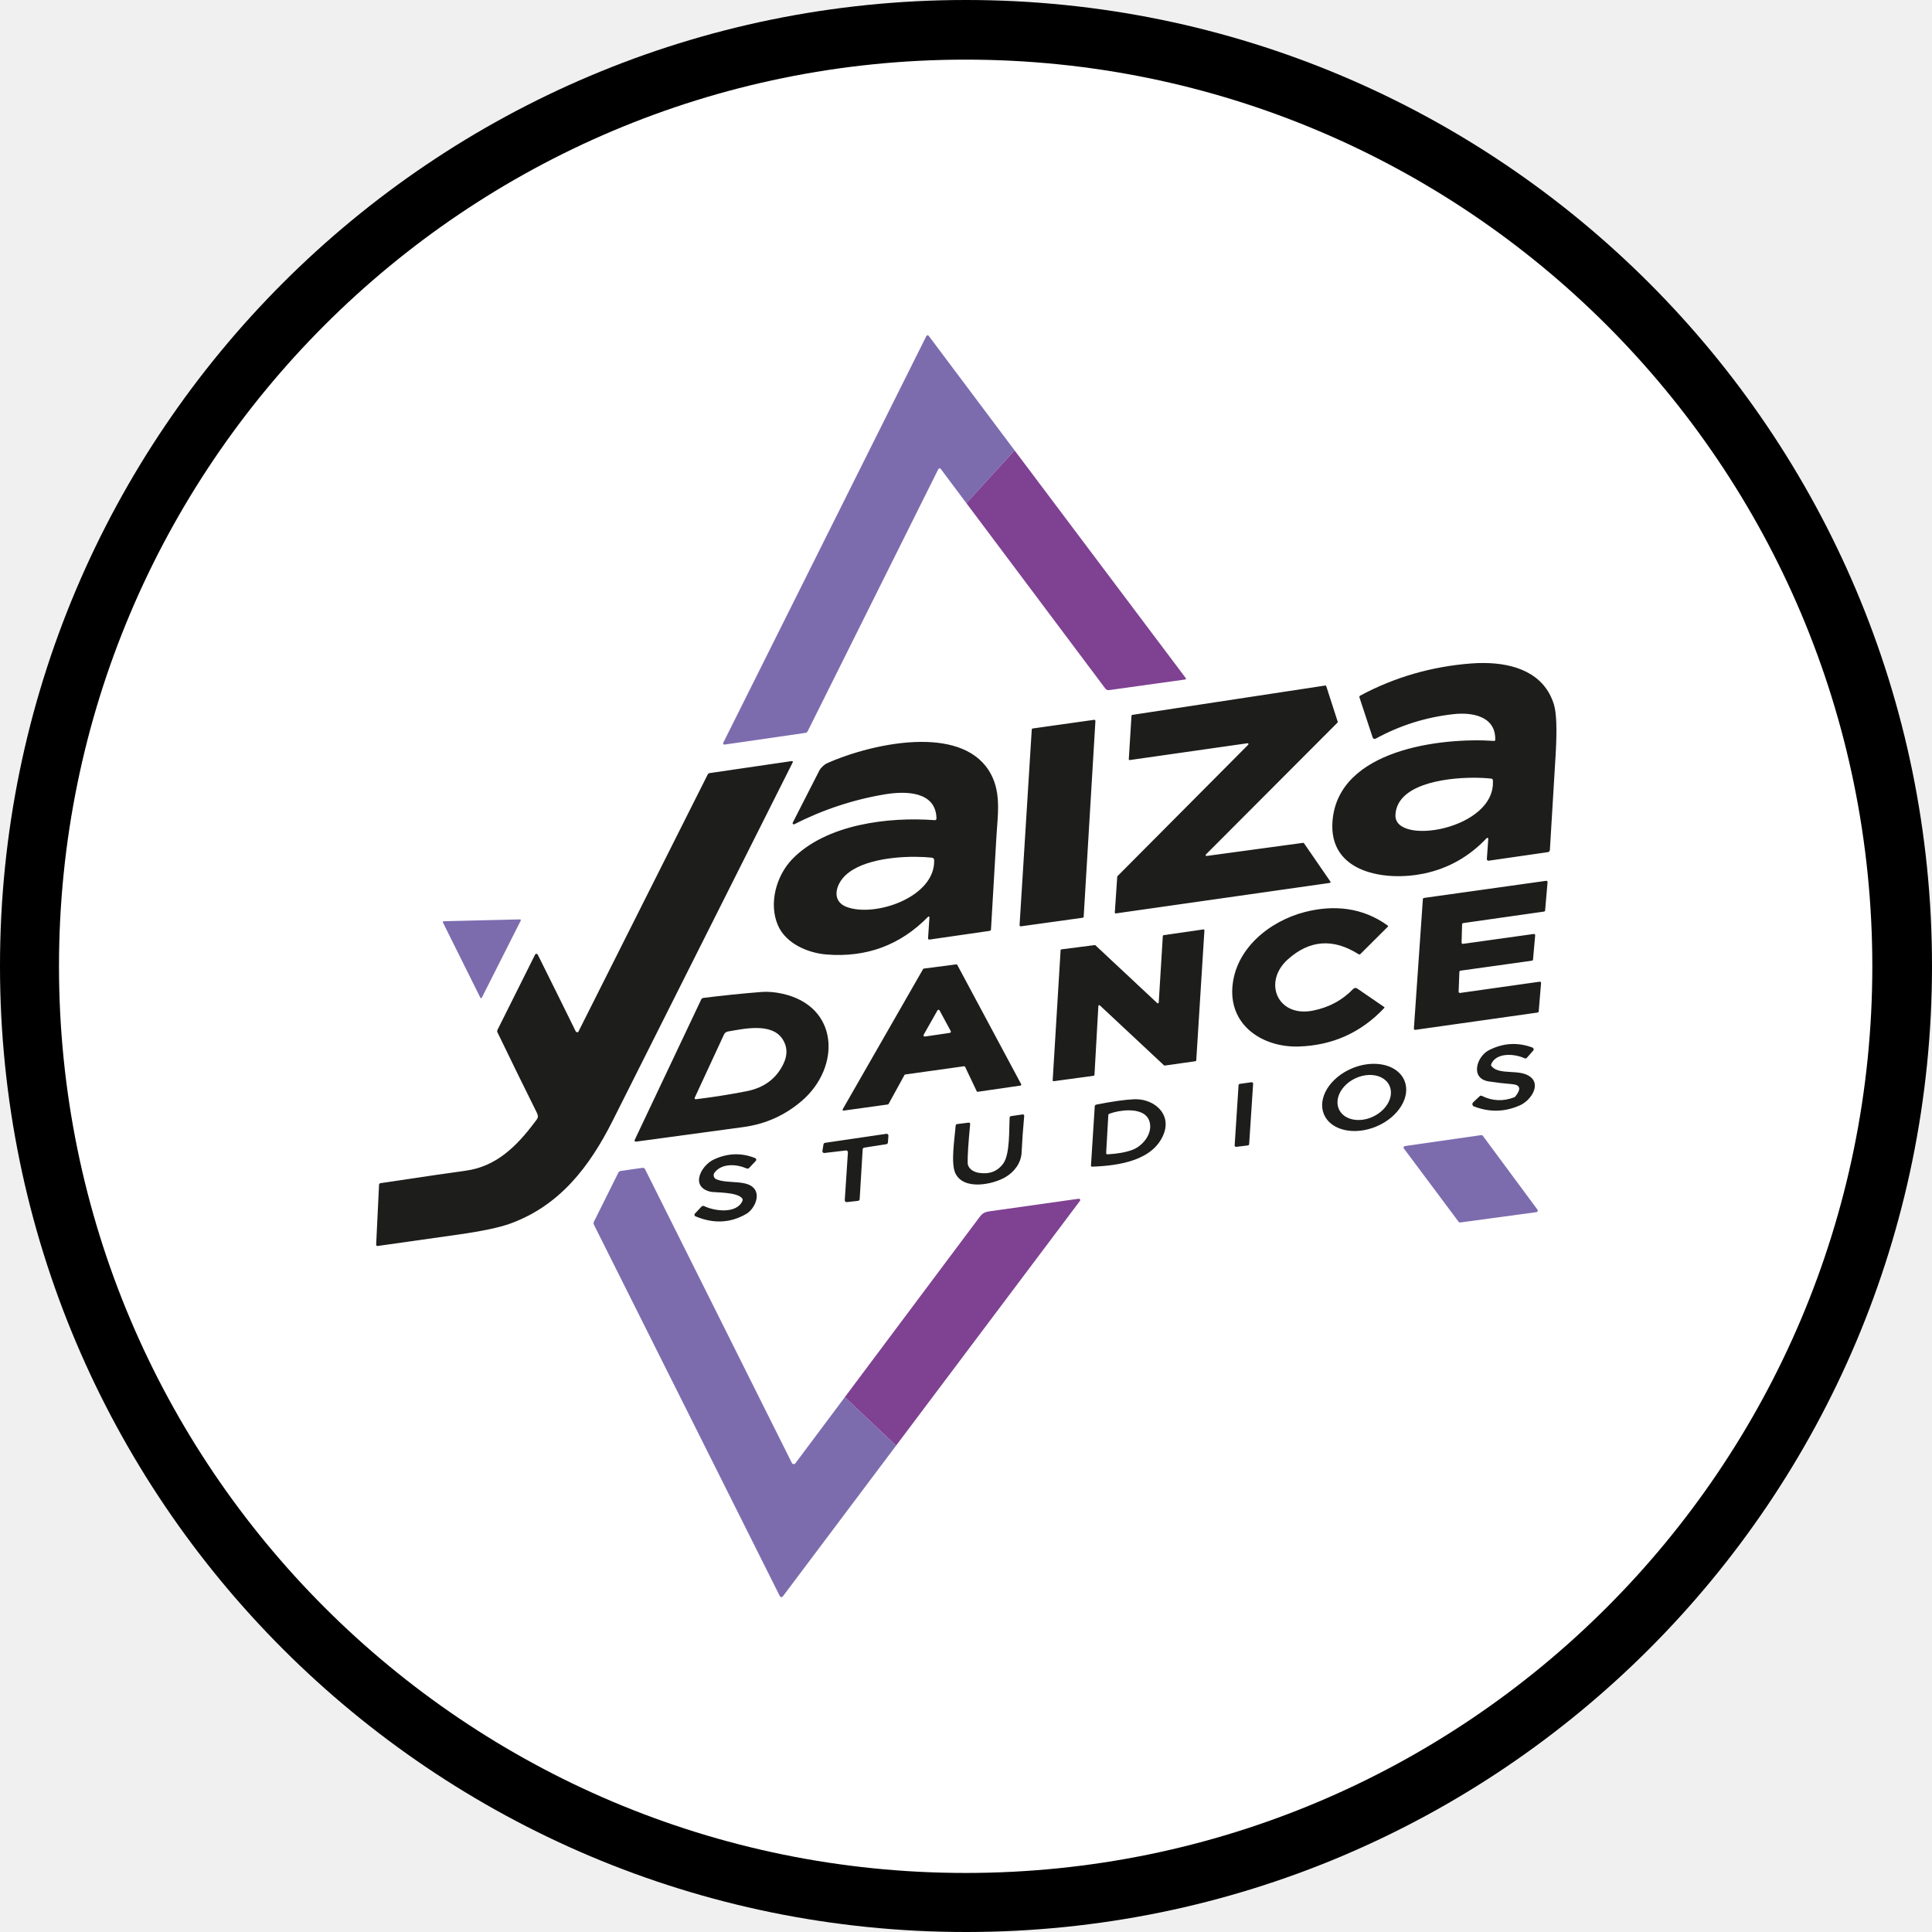
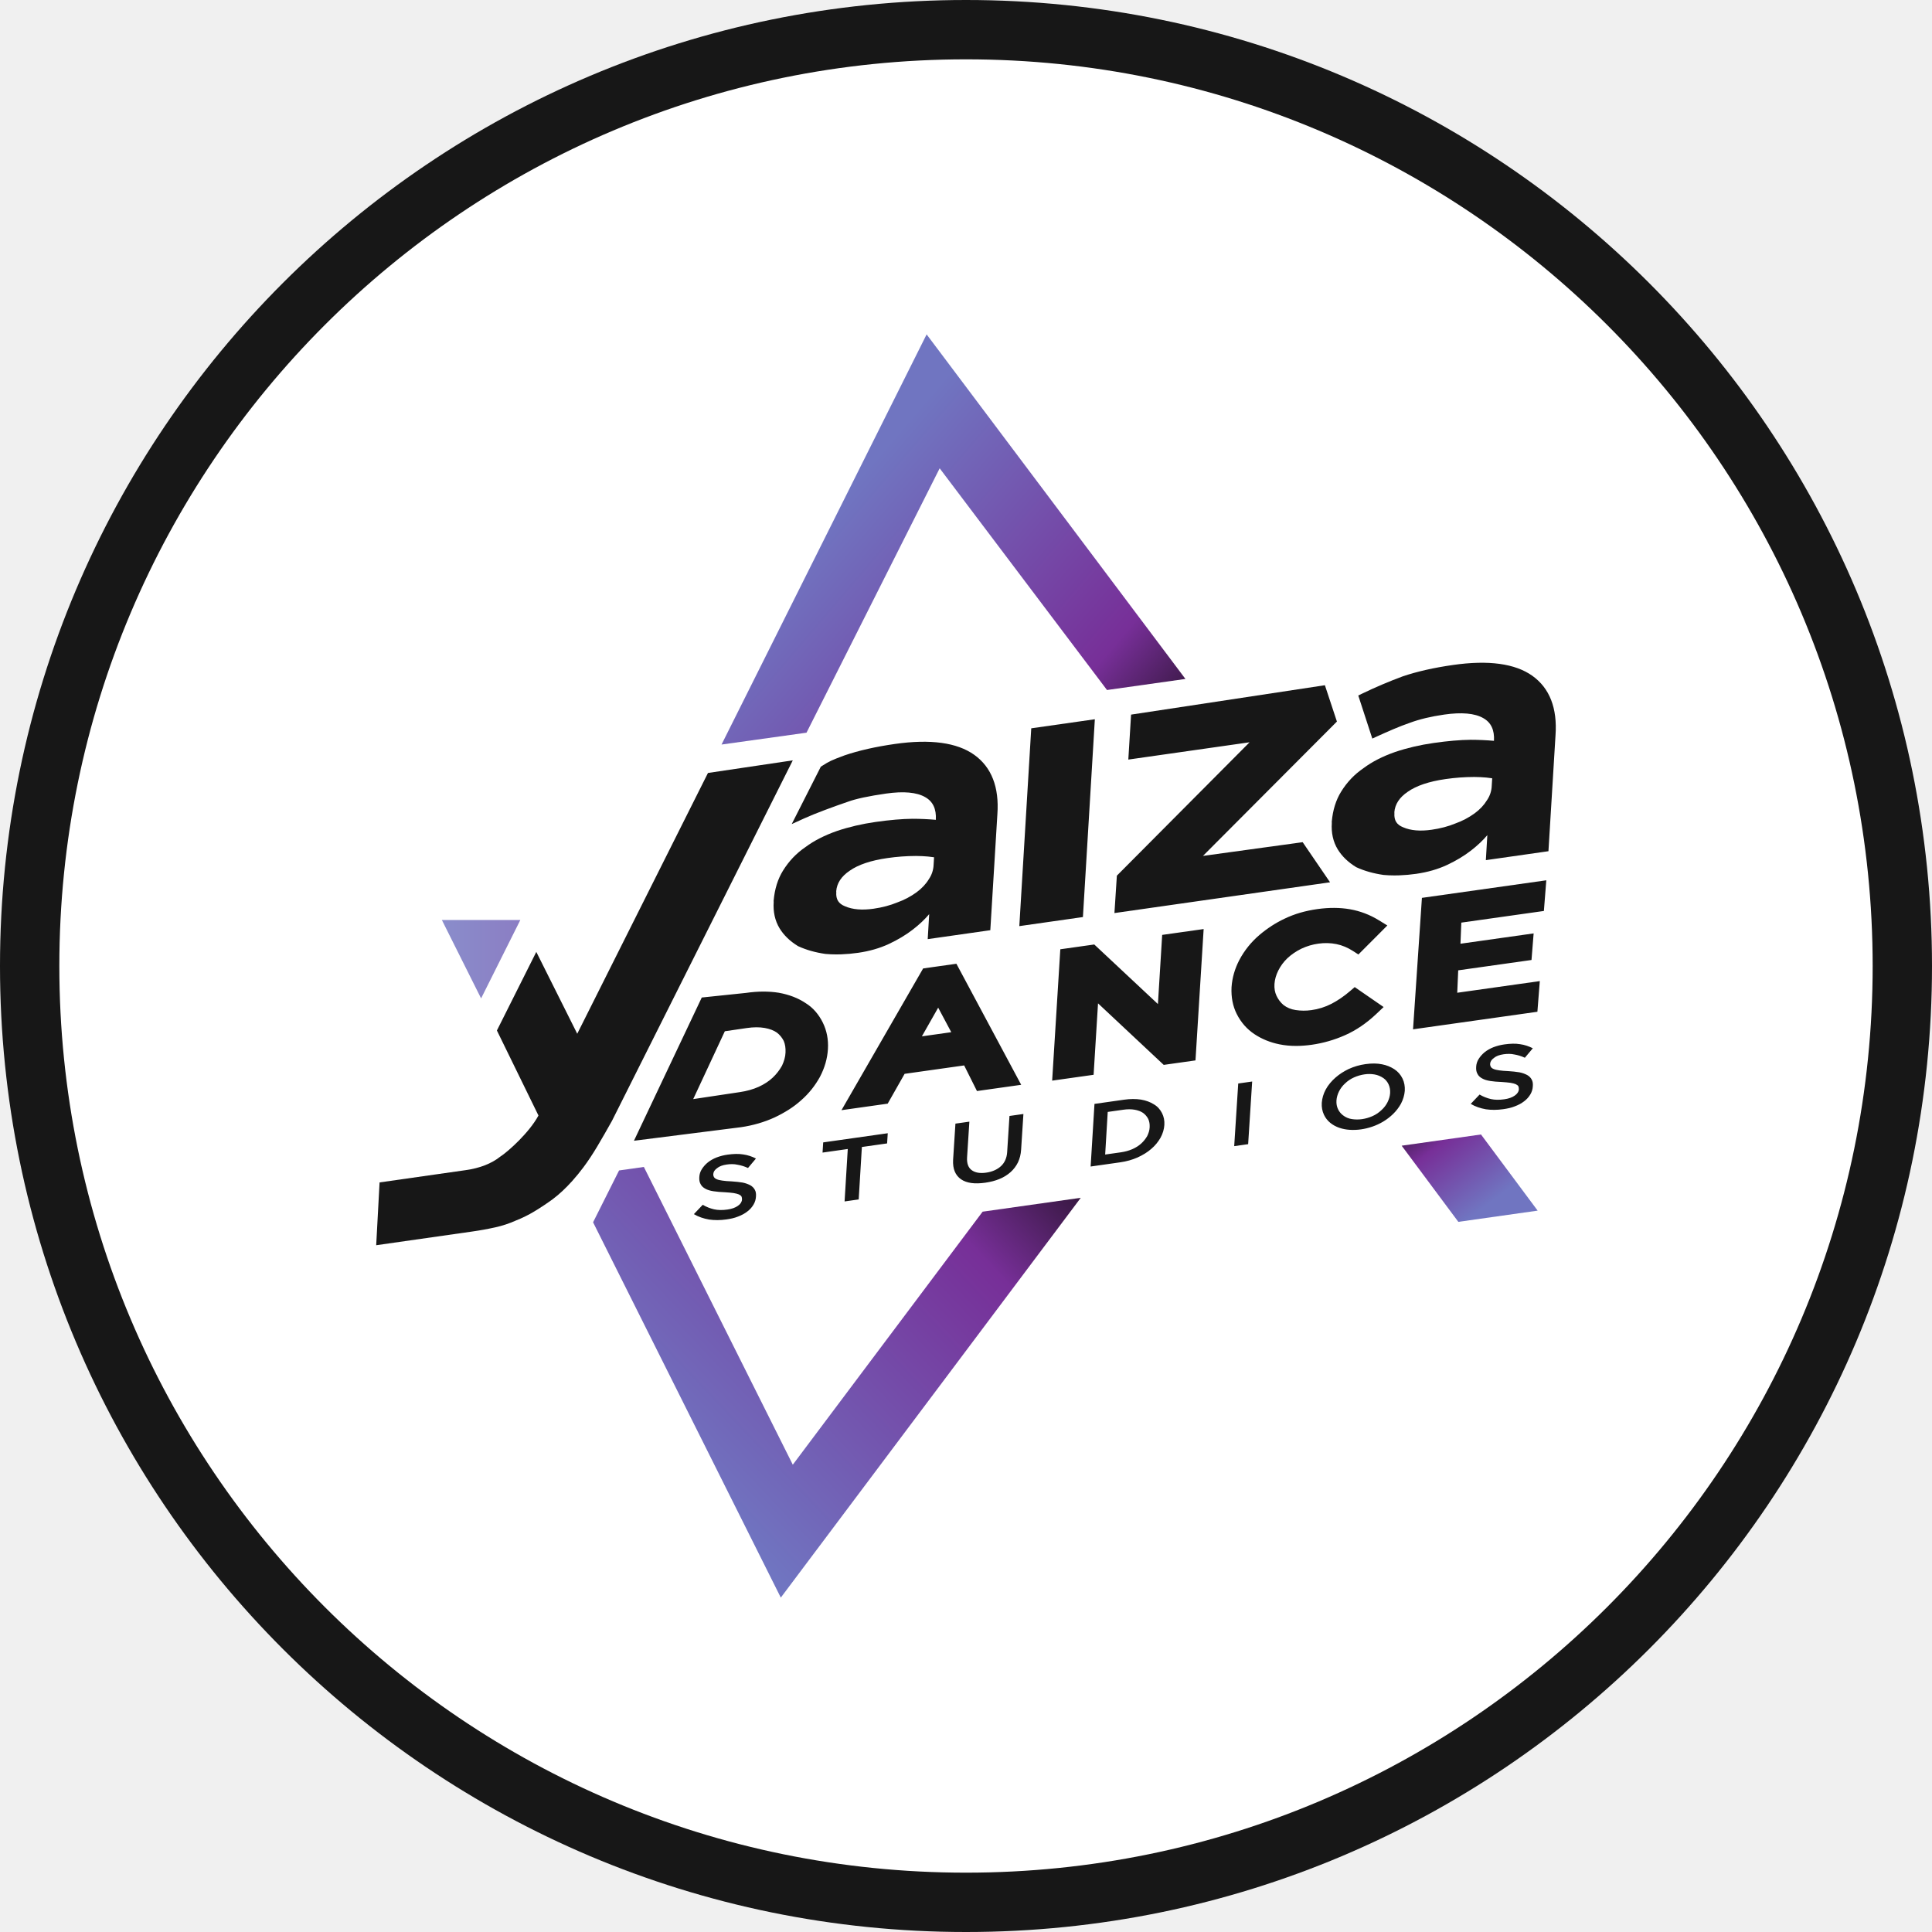
<svg xmlns="http://www.w3.org/2000/svg" viewBox="0 0 512 512">
-   <path d="M512 256a256 256 0 1 1-512 0 256 256 0 1 1 512 0z" />
-   <path fill="#fff" d="M496.183 256.078a240.275 240.275 0 0 1-480.55 0 240.275 240.275 0 1 1 480.55 0z" />
-   <path fill="#7c6cae" d="M268.874 119.357l-12.768 13.995-6.792-9.089c-.171-.225-.518-.194-.647.057l-34.607 69.435a.81.81 0 0 1-.647.469l-21.407 3.101c-.262.039-.459-.232-.341-.469l53.831-107.798c.119-.246.457-.277.619-.057z" />
-   <path fill="#7f4192" d="M314.255 179.723a.22.22 0 0 1-.142.348l-20.22 2.816a1.02 1.02 0 0 1-.96-.398l-36.826-49.137 12.768-13.995z" />
-   <path d="M393.297 175.701c-1.148-.008-2.297.036-3.432.124-10.497.806-20.283 3.64-29.358 8.5a.41.41 0 0 0-.221.547l3.485 10.575a.548.548 0 0 0 .775.314c6.429-3.518 13.299-5.685 20.61-6.501 5.035-.562 11.274.54 11.096 6.841a.263.263 0 0 1-.285.249c-14.011-.953-41.244 2.227-42.83 21.138-1.181 14.025 14.281 16.103 24.224 14.012 6.448-1.351 11.99-4.481 16.627-9.389a.242.242 0 0 1 .421.178l-.378 5.355a.42.42 0 0 0 .483.449l15.647-2.261c.36-.052.553-.259.576-.62l1.55-25.645c.351-6.349.196-10.616-.463-12.802-2.533-8.389-10.494-11.006-18.529-11.063zm-2.875 30.408c1.88-.005 3.548.091 4.812.24.237.028.366.162.385.399.967 13.072-26.187 17.58-25.811 9.217.352-7.894 12.467-9.833 20.614-9.856zm-44.859 17.346l7.005 10.17a.228.228 0 0 1-.156.356l-56.719 8.086a.228.228 0 0 1-.256-.235l.64-9.495a.228.228 0 0 1 .064-.142l34.657-34.842a.228.228 0 0 0-.199-.384l-31.194 4.452a.228.228 0 0 1-.263-.235l.718-11.522a.228.228 0 0 1 .199-.213l51.157-7.781a.228.228 0 0 1 .249.156l3.044 9.438a.228.228 0 0 1-.057.235l-34.885 34.956a.228.228 0 0 0 .192.384l25.582-3.478a.228.228 0 0 1 .22.093zm-55.268-32.374l-3.108 51.847a.306.306 0 0 1-.263.284l-16.379 2.276a.306.306 0 0 1-.348-.32l3.229-51.833a.306.306 0 0 1 .263-.284l16.258-2.29a.306.306 0 0 1 .348.32zm-46.276 5.526c-9.006.054-18.859 2.97-24.874 5.683-.697.32-1.649 1.195-1.998 1.892l-7.055 13.812a.32.32 0 0 0 .433.433 82.44 82.44 0 0 1 24.088-7.937c5.334-.882 13.435-.846 13.563 6.43a.427.427 0 0 1-.463.433c-12.275-.925-28.767 1.074-37.736 10.306-4.289 4.424-6.323 11.856-3.798 17.602 2.134 4.85 7.979 7.296 12.823 7.687 10.611.858 19.596-2.474 26.955-9.999a.206.206 0 0 1 .356.163l-.363 5.477c-.019.308.125.441.433.399l15.824-2.291a.44.44 0 0 0 .42-.449l1.415-24.202c.313-5.718 1.352-11.585-1.379-16.791-3.41-6.514-10.699-8.696-18.646-8.648zm-1.5 30.458c1.639.007 3.142.09 4.399.222.417.043.633.273.647.69.27 9.829-15.789 15.213-23.228 12.361-3.101-1.188-3.215-4.069-1.707-6.601 3.149-5.282 12.788-6.703 19.889-6.673zm-89.495 46.495a.256.263 15.2 0 0 .256-.149l34.266-68.155a.711.711 0 0 1 .519-.377l21.671-3.172q.555-.085.299.412-23.854 47.416-47.637 94.811c-6.18 12.311-14.082 22.581-27.211 27.346q-4.296 1.558-13.876 2.916-10.633 1.515-21.244 3.008a.327.334 87.4 0 1-.384-.341l.768-15.846q.014-.413.427-.469 17.688-2.653 22.453-3.286c8.094-1.067 13.527-6.394 18.385-12.873.789-1.045 1.152-1.294.477-2.653q-5.249-10.554-10.369-21.173-.142-.306.007-.612l9.964-19.949a.405.398 44.9 0 1 .718 0q5.014 10.049 10.035 20.269.128.27.477.292zm233.91-10.419l21.087-2.98a.334.334 0 0 1 .377.363l-.626 7.51a.334.334 0 0 1-.284.299l-32.417 4.587a.334.334 0 0 1-.377-.356l2.383-34.295a.334.334 0 0 1 .292-.306l32.374-4.538a.334.334 0 0 1 .377.363l-.647 7.489a.334.334 0 0 1-.284.299l-21.436 3.051a.334.334 0 0 0-.284.327l-.135 4.836a.334.334 0 0 0 .377.341l18.74-2.617a.334.334 0 0 1 .384.363l-.569 6.415a.334.334 0 0 1-.284.299l-18.94 2.646a.334.334 0 0 0-.292.313l-.199 5.249a.334.334 0 0 0 .384.341zm-42.765 14.195c-9.281.284-18.214-5.306-17.588-15.497.64-10.369 9.879-17.752 19.238-20.149 7.724-1.977 15.355-1.188 21.927 3.584q.206.149.029.327l-7.233 7.205q-.242.242-.526.057-10.078-6.372-18.733 1.387c-6.678 5.988-2.76 15.433 6.65 13.577q6.365-1.259 10.697-5.761a.811.811 0 0 1 1.038-.107l7.141 4.9q.171.121.028.27-9.203 9.779-22.666 10.206z" fill="#1d1d1c" />
-   <path fill="#7c6cae" d="M138.003 243.966l-10.313 20.426a.22.22 0 0 1-.398 0l-9.914-19.935a.22.22 0 0 1 .192-.32l20.227-.491a.22.22 0 0 1 .206.32z" />
-   <path d="M307.079 265.665l1.081-17.61a.242.242 0 0 1 .206-.228l10.547-1.522a.242.242 0 0 1 .27.256l-2.162 34.444a.242.242 0 0 1-.206.228l-8.143 1.152a.242.242 0 0 1-.199-.064l-16.991-15.874a.242.242 0 0 0-.405.156l-1.031 18.257a.242.242 0 0 1-.213.228l-10.59 1.444a.242.242 0 0 1-.27-.249l2.098-34.465a.242.242 0 0 1 .213-.228l8.826-1.131a.242.242 0 0 1 .199.064l16.365 15.305a.242.242 0 0 0 .405-.164zm-53.639-10.098l-8.628 1.115a.242.242 0 0 0-.178.121l-21.307 37.161a.242.242 0 0 0 .249.356l11.721-1.628a.242.242 0 0 0 .178-.121l4.231-7.702a.242.242 0 0 1 .178-.121l15.612-2.184a.242.242 0 0 1 .256.135l3.093 6.501a.242.242 0 0 0 .257.135l11.343-1.649a.242.242 0 0 0 .178-.356l-16.941-31.635a.242.242 0 0 0-.242-.128zm-4.794 12.045a.32.32 0 0 1 .349.16l2.959 5.476a.32.32 0 0 1-.235.47l-6.615.981a.32.32 0 0 1-.326-.476l3.656-6.45a.32.32 0 0 1 .213-.16zm-80.452 34.503l17.638-37.253a.747.718 8.7 0 1 .576-.405q7.681-.96 15.348-1.572 2.539-.206 5.526.448c15.127 3.307 15.568 19.395 5.32 28.306q-6.707 5.832-15.568 7.041-14.31 1.949-28.52 3.869a.306.306 0 0 1-.32-.434z" fill="#1d1d1c" />
-   <path fill="#fff" d="M184.111 290.899l7.759-16.756a1.401 1.408 7.9 0 1 1.038-.789c4.21-.704 11.678-2.461 14.544 2.127q1.835 2.93.192 6.394-2.831 5.953-9.829 7.318-6.508 1.273-13.413 2.119a.284.292 9.2 0 1-.292-.413z" />
-   <path d="M401.599 290.558q2.383-2.987-.889-3.25-3.087-.249-6.131-.711c-5.106-.775-3.215-6.628-.05-8.257q5.661-2.923 11.579-.733a.512.512 0 0 1 .206.818l-1.693 1.913a.498.498 0 0 1-.59.121c-2.582-1.216-7.418-1.629-8.826 1.501q-.149.341.092.626c2.119 2.475 7.496.562 10.32 2.831 2.788 2.24-.085 6.259-2.703 7.453q-6.052 2.759-12.304.341a.647.647 0 0 1-.213-1.074l1.75-1.643a.469.484 37.3 0 1 .548-.078q4.189 2.063 8.563.391a.804.782 8.2 0 0 .341-.249zm-37.548-8.636a8.35 11.564 67.2 0 0-5.765 1.209 8.35 11.564 67.2 0 0-7.425 12.179 8.35 11.564 67.2 0 0 13.896 3.216 8.35 11.564 67.2 0 0 7.425-12.179 8.35 11.564 67.2 0 0-8.132-4.424zm-1.302 2.953a5.59 7.389 64.2 0 1 5.433 2.752 5.59 7.389 64.2 0 1-4.22 8.248 5.59 7.389 64.2 0 1-9.086-1.817 5.59 7.389 64.2 0 1 4.22-8.248 5.59 7.389 64.2 0 1 3.653-.935zm-30.657 2.333l-1.053 15.988a.384.384 0 0 1-.341.356l-3.065.37a.384.384 0 0 1-.434-.405l1.031-15.924a.384.384 0 0 1 .334-.356l3.087-.434a.384.384 0 0 1 .441.405zm-31.015 4.097c-.159-.002-.317.001-.476.007-2.442.1-5.792.572-10.05 1.415-.27.057-.414.222-.433.497l-.996 15.64c-.014.213.085.317.299.313 7.311-.249 16.244-1.685 18.975-8.669 2.06-5.264-2.401-9.146-7.318-9.203zm-1.96 2.941c2.42-.001 4.742.69 5.466 2.827 1.081 3.179-1.678 6.621-4.523 7.666-1.754.64-3.928 1.029-6.522 1.167-.28.014-.411-.119-.392-.399l.57-9.971c.009-.19.103-.317.283-.383 1.294-.485 3.235-.906 5.117-.907zm-39.76 16.56q4.189.697 6.5-2.432c1.821-2.454 1.536-9.111 1.707-12.19q.021-.348.37-.398l3.008-.441q.519-.078.477.448-.455 4.893-.69 9.694c-.135 2.703-1.92 5.099-4.296 6.479-3.35 1.949-10.988 3.556-13.228-.989-1.316-2.681-.185-9.402.043-12.631q.029-.413.441-.462l2.98-.37q.469-.057.427.413-.718 7.525-.654 10.227c.036 1.515 1.472 2.411 2.916 2.653zm-35.191-5.925l-5.683.676a.484.484 0 0 1-.533-.555l.284-1.742a.484.484 0 0 1 .405-.398l16.258-2.39a.484.484 0 0 1 .548.519l-.142 1.792a.484.484 0 0 1-.405.441l-5.875.91a.484.484 0 0 0-.405.448l-.797 13.207a.484.484 0 0 1-.427.448l-2.98.334a.484.484 0 0 1-.541-.512l.832-12.667a.484.484 0 0 0-.541-.512z" fill="#1d1d1c" />
-   <path fill="#7c6cae" d="M392.943 300.97l14.516 19.622a.405.405 0 0 1-.277.64l-20.241 2.738a.405.405 0 0 1-.377-.164l-14.523-19.444a.405.405 0 0 1 .27-.647l20.248-2.902a.405.405 0 0 1 .384.156z" />
-   <path fill="#1d1d1c" d="M189.822 312.513c3.136 1.33 8.3-.028 10.185 2.653 1.472 2.105-.334 5.412-2.183 6.5q-6.301 3.705-13.527.669a.441.441 0 0 1-.149-.704l1.75-1.863a.626.626 0 0 1 .725-.135c2.66 1.316 8.57 2.141 10.128-1.373a.676.669 38.7 0 0-.078-.683c-1.366-1.757-7.318-1.494-8.428-1.764-5.448-1.337-2.439-6.956.896-8.52q5.526-2.589 11.002-.377a.448.448 0 0 1 .156.725l-1.771 1.87q-.284.306-.669.135c-2.639-1.145-6.522-1.465-8.499 1.109a1.145 1.152 30.2 0 0 .462 1.757z" />
-   <path fill="#7c6cae" d="M223.894 370.25l13.583 12.841-30.038 39.994a.45.45 0 0 1-.761-.071l-49.287-98.467c-.128-.256-.128-.512 0-.768l6.486-13.029a.8.8 0 0 1 .59-.434l5.747-.825c.346-.052.597.081.754.398l38.882 77.806c.184.368.691.414.939.085z" />
-   <path fill="#7f4192" d="M237.477 383.09l-13.583-12.841 35.214-47.069c1.038-1.38 1.358-1.927 3.229-2.183l23.534-3.321c.31-.041.518.309.334.562z" />
+   <defs>
+     <linearGradient id="d" x1="0" x2="1" y1="0" y2="0" gradientTransform="translate(117.099 254.198) scale(112.4564)" gradientUnits="userSpaceOnUse" spreadMethod="pad">
+       <stop offset="0" stop-color="#8a8dcb" />
+       <stop offset="0" stop-color="#8a8dcb" />
+       <stop offset=".754" stop-color="#8e4eac" />
+       <stop offset="1" stop-color="#593a65" />
+     </linearGradient>
+     <linearGradient id="a" x1="0" x2="1" y1="0" y2="0" gradientTransform="rotate(40.414 -83.087 363.392) scale(106.3986)" gradientUnits="userSpaceOnUse" spreadMethod="pad">
+       <stop offset="0" stop-color="#7075c1" />
+       <stop offset="0" stop-color="#7075c1" />
+       <stop offset=".754" stop-color="#772f98" />
+       <stop offset="1" stop-color="#33163b" />
+     </linearGradient>
+     <linearGradient id="b" x1="0" x2="1" y1="0" y2="0" gradientTransform="rotate(-43.44 563.343 -23.772) scale(129.6115)" gradientUnits="userSpaceOnUse" spreadMethod="pad">
+       <stop offset="0" stop-color="#7075c1" />
+       <stop offset="0" stop-color="#7075c1" />
+       <stop offset=".754" stop-color="#772f98" />
+       <stop offset="1" stop-color="#33163b" />
+     </linearGradient>
+     <linearGradient id="c" x1="0" x2="1" y1="0" y2="0" gradientTransform="rotate(-126.73 283.597 63.744) scale(43.81144)" gradientUnits="userSpaceOnUse" spreadMethod="pad">
+       <stop offset="0" stop-color="#7075c1" />
+       <stop offset=".289" stop-color="#7075c1" />
+       <stop offset=".754" stop-color="#772f98" />
+       <stop offset="1" stop-color="#33163b" />
+     </linearGradient>
+   </defs>
+   <path fill="#171717" d="M512 256a256 256 0 1 1-512 0 256 256 0 1 1 512 0z" />
+   <path fill="#fff" d="M496.275 256a240.275 240.275 0 0 1-480.55 0 240.275 240.275 0 1 1 480.55 0z" />
+   <path fill="url(#a)" d="M191.218 197.311c18.113-36.23 54.348-108.695 54.348-108.695l68.588 91.312-20.788 2.933-44.343-58.755-35.291 70.063" />
+   <path fill="url(#b)" d="m206.921 423.384-49.749-99.463 6.887-13.739 6.57-.929 39.47 78.908 50.306-67.054 26.01-3.68" />
+   <path fill="url(#c)" d="m392.48 300.648-21.024 2.973 15.02 20.184 21.018-2.974" />
+   <path fill="#171717" d="M200.02 315.279c-.255-.477-.652-.869-1.192-1.18a7.48 7.48 0 0 0-2.055-.71 30.683 30.683 0 0 0-1.34-.18c-.48-.057-.996-.1-1.544-.132-.5-.022-.957-.05-1.37-.083a15.814 15.814 0 0 1-1.1-.125c-.32-.047-.602-.1-.85-.157a3.444 3.444 0 0 1-.645-.212c-.332-.139-.567-.323-.708-.55a1.425 1.425 0 0 1-.186-.834c.039-.58.378-1.093 1.012-1.541.583-.486 1.438-.81 2.562-.969.485-.067.966-.102 1.44-.1.473 0 .943.058 1.408.16.46.076.922.185 1.384.329.462.143.927.322 1.391.535l2.108-2.51a10.845 10.845 0 0 0-1.619-.677c-.56-.185-1.142-.32-1.743-.405-.605-.1-1.25-.144-1.939-.132-.69.012-1.43.075-2.219.187a13.52 13.52 0 0 0-2.898.738c-.91.362-1.691.807-2.346 1.334a7.256 7.256 0 0 0-1.585 1.784 4.231 4.231 0 0 0-.66 2.07c-.06.785.063 1.428.366 1.927.24.478.66.875 1.261 1.193.524.298 1.232.516 2.12.653a25.842 25.842 0 0 0 2.945.258l1.34.1c.392.031.738.07 1.04.12.604.1 1.072.22 1.401.36.35.168.585.35.706.55.092.205.137.47.137.796-.047.658-.417 1.223-1.108 1.694-.692.486-1.608.808-2.75.97-1.337.19-2.52.172-3.544-.055a10.685 10.685 0 0 1-3.008-1.201l-2.348 2.473c.609.363 1.25.66 1.918.891.67.232 1.369.412 2.1.54 1.442.213 2.985.204 4.625-.028.55-.079 1.078-.177 1.59-.295a9.53 9.53 0 0 0 1.467-.465c.946-.351 1.76-.793 2.444-1.325a6.205 6.205 0 0 0 1.649-1.816 4.63 4.63 0 0 0 .665-2.21 4.163 4.163 0 0 0-.035-.973 2.355 2.355 0 0 0-.286-.798M217.983 305.447l6.684-.95-.844 13.896 3.74-.531.843-13.896 6.684-.948.174-2.7-17.107 2.428-.174 2.7M266.906 305.345c-.106 1.536-.649 2.76-1.618 3.675-1.017.934-2.337 1.517-3.964 1.747-1.642.233-2.924.008-3.845-.687-.884-.664-1.284-1.78-1.196-3.343l.61-9.488-3.695.524-.617 9.604c-.06 1.204.085 2.231.44 3.08.351.85.908 1.539 1.664 2.068.723.501 1.63.829 2.723.985 1.059.144 2.29.117 3.69-.08 1.398-.199 2.646-.523 3.746-.975a10.225 10.225 0 0 0 2.954-1.815 8.51 8.51 0 0 0 1.979-2.609c.476-1.011.753-2.13.828-3.35l.61-9.464-3.694.525-.615 9.603M304.472 299.921a6.891 6.891 0 0 1-.444 1.133 8.055 8.055 0 0 1-1.6 1.996c-.647.588-1.436 1.089-2.371 1.5-.92.395-1.93.67-3.023.826l-4.152.588.677-11.29 4.152-.588c1.094-.156 2.088-.156 2.978 0 .891.153 1.636.435 2.238.846.57.416 1.026.948 1.367 1.598.292.64.418 1.368.378 2.18a5.047 5.047 0 0 1-.2 1.214zm2.582-6.241a5.155 5.155 0 0 0-1.262-1.019c-.955-.61-2.1-1.03-3.436-1.259-1.362-.21-2.851-.199-4.463.03l-7.845 1.113-1.019 16.596 7.845-1.116c1.643-.232 3.165-.657 4.566-1.274.7-.317 1.352-.663 1.96-1.037.606-.37 1.162-.78 1.674-1.225.527-.446.992-.917 1.394-1.408.403-.491.762-1.007 1.073-1.548.615-1.127.957-2.268 1.026-3.426.07-1.143-.142-2.19-.632-3.145a6.01 6.01 0 0 0-.881-1.283M327.076 303.74l3.696-.523 1.064-16.603-3.694.524-1.066 16.602M368.394 289.687c-.047.767-.264 1.55-.654 2.35-.391.8-.925 1.503-1.597 2.11a8.132 8.132 0 0 1-2.422 1.636c-.904.4-1.835.669-2.794.804a9.09 9.09 0 0 1-2.667-.017 4.92 4.92 0 0 1-2.364-1.014 4.304 4.304 0 0 1-1.317-1.64c-.32-.675-.455-1.436-.403-2.28.057-.8.278-1.591.663-2.374a7.182 7.182 0 0 1 1.584-2.11 8.24 8.24 0 0 1 2.422-1.636 10.562 10.562 0 0 1 2.794-.804 8.364 8.364 0 0 1 2.644.032c.853.15 1.648.485 2.387.999a4.142 4.142 0 0 1 1.33 1.65c.312.685.445 1.45.394 2.294zm3.295-3.842a6.106 6.106 0 0 0-2.194-2.504 9.011 9.011 0 0 0-3.23-1.287c-1.28-.268-2.749-.285-4.405-.05a15.865 15.865 0 0 0-4.491 1.314c-.596.285-1.18.612-1.758.98-.577.37-1.124.781-1.65 1.237-.526.454-1.017.952-1.474 1.5a10.07 10.07 0 0 0-1.183 1.75 8.755 8.755 0 0 0-1.02 3.471c-.067 1.158.13 2.224.593 3.197a6.1 6.1 0 0 0 1.675 2.125c.7.56 1.487.99 2.358 1.292.873.304 1.808.485 2.8.546.994.06 1.994.02 2.996-.123.974-.138 1.967-.38 2.98-.727a14.9 14.9 0 0 0 2.914-1.355 14.33 14.33 0 0 0 2.6-2.008 11.727 11.727 0 0 0 2.061-2.69c.588-1.122.927-2.273 1.023-3.448.067-1.173-.13-2.247-.594-3.22M401.408 290.352c-.691.485-1.608.81-2.747.97-1.337.191-2.521.172-3.543-.054a10.766 10.766 0 0 1-3.011-1.2l-2.349 2.472c.61.364 1.25.662 1.919.89.669.232 1.368.412 2.1.541 1.444.214 2.985.204 4.627-.03a18.62 18.62 0 0 0 1.587-.293 9.77 9.77 0 0 0 1.47-.464c.944-.351 1.757-.793 2.442-1.325a6.211 6.211 0 0 0 1.648-1.816 4.626 4.626 0 0 0 .665-2.212 3.98 3.98 0 0 0-.034-.971 2.302 2.302 0 0 0-.286-.798c-.255-.477-.652-.87-1.193-1.18a7.965 7.965 0 0 0-.929-.403 7.411 7.411 0 0 0-1.126-.306 29.096 29.096 0 0 0-2.882-.313c-.5-.021-.957-.05-1.372-.084a16.225 16.225 0 0 1-1.1-.123c-.318-.05-.6-.101-.85-.158a3.452 3.452 0 0 1-.646-.211c-.33-.14-.566-.324-.706-.552a1.444 1.444 0 0 1-.188-.835c.042-.578.379-1.092 1.012-1.539.584-.486 1.438-.81 2.564-.969.486-.069.964-.102 1.44-.1.474 0 .942.056 1.406.16.46.076.923.185 1.386.329.463.143.925.321 1.39.535l2.11-2.509c-.52-.269-1.059-.494-1.62-.677a9.977 9.977 0 0 0-1.744-.405 10.524 10.524 0 0 0-1.939-.133 18.25 18.25 0 0 0-2.219.188 13.44 13.44 0 0 0-2.896.737c-.912.361-1.693.806-2.348 1.333-.32.262-.61.54-.869.834-.262.292-.5.609-.716.95a4.265 4.265 0 0 0-.66 2.07c-.06.786.063 1.428.368 1.927.236.479.658.877 1.262 1.193.523.3 1.229.517 2.118.654.428.065.888.119 1.383.165.494.047 1.016.078 1.56.092l1.34.102c.392.029.74.07 1.043.118.604.102 1.07.221 1.399.361.35.168.585.351.708.55.09.205.135.47.137.795-.047.659-.417 1.223-1.111 1.694M208.172 278.912a7.525 7.525 0 0 1-.28 1.764c-.17.597-.387 1.18-.648 1.735a13.024 13.024 0 0 1-2.47 3.175c-.998.944-2.255 1.766-3.716 2.434-1.492.664-3.16 1.133-4.958 1.396l-12.392 1.858 8.379-17.98 5.84-.856c1.763-.256 3.364-.263 4.756-.013 1.308.235 2.395.656 3.184 1.215.761.577 1.36 1.301 1.828 2.21.372.875.531 1.9.477 3.062zm7.974-10.817a11.449 11.449 0 0 0-2.724-2.311c-1.961-1.301-4.316-2.205-7.038-2.694-2.665-.425-5.596-.411-8.707.043l-11.701 1.22-17.972 37.959 28.391-3.597c3.156-.464 6.127-1.326 8.85-2.57a33.702 33.702 0 0 0 3.788-2.074 24.863 24.863 0 0 0 3.302-2.505 22.76 22.76 0 0 0 2.792-2.928 23.75 23.75 0 0 0 2.143-3.213l.022-.041c1.262-2.4 1.975-4.88 2.117-7.364.153-2.538-.308-4.912-1.368-7.049a13.593 13.593 0 0 0-1.895-2.876M244.308 274.642l4.32-7.604 3.467 6.504zm.333-17.996-21.64 37.562 12.245-1.728 4.486-7.903 15.78-2.228 3.394 6.788 11.721-1.652-17.17-32.08-8.816 1.241M306.862 266.087l-16.87-15.788-8.998 1.27-2.163 34.811 10.986-1.55 1.171-18.932 17.412 16.308 8.416-1.188 2.163-34.809-10.99 1.55-1.127 18.328M338.754 257.213c.6-1.203 1.41-2.301 2.383-3.238a14.831 14.831 0 0 1 3.824-2.6 15.532 15.532 0 0 1 4.41-1.299c1.648-.232 3.26-.194 4.794.12 1.506.306 2.982.921 4.386 1.826l1.437.927 7.671-7.688-2.285-1.402a21.664 21.664 0 0 0-7.634-2.9c-2.646-.46-5.552-.474-8.637-.04a32.945 32.945 0 0 0-4.553.964c-1.431.419-2.845.96-4.181 1.606-2.32 1.092-4.554 2.543-6.639 4.317a22.653 22.653 0 0 0-5.286 6.587c-1.21 2.317-1.907 4.742-2.074 7.252-.125 2.625.336 4.997 1.364 7.041 1.12 2.25 2.723 4.068 4.757 5.408 1.951 1.285 4.171 2.181 6.584 2.664 1.39.287 2.888.429 4.48.423 1.301-.008 2.663-.108 4.082-.308a33.425 33.425 0 0 0 8.838-2.548c2.906-1.286 5.7-3.188 8.303-5.657l1.895-1.795-7.661-5.284-1.24 1.063c-1.57 1.352-3.224 2.484-4.918 3.365a16.493 16.493 0 0 1-5.317 1.676 14.252 14.252 0 0 1-4.19-.022c-1.244-.192-2.318-.649-3.208-1.334a7.166 7.166 0 0 1-1.85-2.443c-.436-.923-.614-1.955-.542-3.135.085-1.182.424-2.377 1.007-3.547M409.146 241.416l.64-8.128-32.963 4.655-2.353 34.837 32.956-4.653.64-8.127-21.883 3.09.257-5.941 19.424-2.743.566-7.045-19.391 2.737.226-5.594 21.881-3.088" />
+   <path fill="url(#d)" d="m127.496 264.59-10.398-20.784h20.795" />
+   <path fill="#171717" d="M247.415 229.155a7.185 7.185 0 0 1-1.255 3.827c-.782 1.295-1.878 2.464-3.257 3.479a20.08 20.08 0 0 1-5.1 2.69c-1.876.778-3.994 1.34-6.294 1.668-3.045.436-5.576.224-7.564-.643-1.713-.68-2.432-1.816-2.325-3.688l.007-.128-.024-.166c.18-2.153 1.342-3.928 3.563-5.438 2.28-1.607 5.65-2.738 10.023-3.361a53.675 53.675 0 0 1 7.556-.555h.02c1.156.009 2.234.06 3.2.153a28.51 28.51 0 0 1 1.572.194zm10.754-29.132c-4.549-3.243-11.61-4.208-20.98-2.87-5.114.728-9.605 1.743-13.381 3.03-3.621 1.346-4.068 1.598-5.837 2.715l-.445.28-7.714 15.214 3.366-1.534c2.805-1.278 7.923-3.165 11.525-4.388 2.067-.768 5.567-1.517 10.12-2.166 4.628-.664 8.109-.35 10.349.938 2.066 1.155 2.994 3.133 2.836 6.018a72.229 72.229 0 0 0-6.188-.275h-.003c-2.744.024-6.04.309-9.798.845a61.078 61.078 0 0 0-5.253.981c-1.69.394-3.35.863-4.948 1.401-3.32 1.16-6.153 2.613-8.369 4.28-2.392 1.622-4.393 3.722-5.945 6.235-1.375 2.208-2.209 4.879-2.479 7.935l-.012.147.025.185c-.185 2.642.339 5.005 1.562 7.029 1.12 1.827 2.743 3.399 4.824 4.672l.135.072c2.099.967 4.497 1.649 7.192 2.035.934.086 1.91.129 2.911.129.423 0 .852-.008 1.284-.023a42.351 42.351 0 0 0 4.455-.403c2.999-.428 5.748-1.218 8.169-2.35 2.384-1.116 4.52-2.4 6.353-3.82 1.72-1.333 3.173-2.705 4.323-4.08l-.392 6.625 16.588-2.367 1.873-30.713c.515-7.194-1.553-12.502-6.146-15.777M270.13 245.433l16.855-2.404 3.161-52.42-16.854 2.403-3.162 52.421M318.8 226.823l35.497-35.604-3.187-9.628-51.363 7.79-.731 11.915 32.138-4.584-35.174 35.349-.642 9.91 57.138-8.154-7.257-10.63-26.418 3.636" />
+   <path fill="#171717" d="M395.327 208.194v.028a7.182 7.182 0 0 1-1.255 3.828c-.782 1.293-1.878 2.465-3.259 3.478a20.068 20.068 0 0 1-5.097 2.69c-1.874.778-3.991 1.34-6.295 1.669-3.045.437-5.575.224-7.563-.643-1.714-.679-2.432-1.816-2.327-3.688l.007-.13-.024-.164c.179-2.152 1.34-3.928 3.562-5.438 2.28-1.608 5.651-2.739 10.024-3.363a53.686 53.686 0 0 1 7.557-.555h.018c1.156.01 2.233.06 3.2.152.543.054 1.069.12 1.571.197zm10.755-29.104c-4.547-3.243-11.607-4.21-20.983-2.87-5.118.729-9.608 1.746-13.38 3.03a123.491 123.491 0 0 0-10.744 4.57l-1.019.494 3.72 11.414 1.321-.602c2.729-1.245 5.89-2.643 8.672-3.589 2.538-.941 5.59-1.67 9.067-2.167 4.632-.664 8.108-.348 10.346.939 2.066 1.156 2.994 3.134 2.837 6.018a72.335 72.335 0 0 0-6.19-.275h-.003c-2.757.025-6.053.31-9.795.844-1.79.256-3.557.585-5.255.98-1.705.4-3.363.87-4.945 1.403-3.321 1.159-6.156 2.612-8.372 4.28-2.39 1.62-4.39 3.719-5.944 6.236-1.374 2.207-2.209 4.877-2.479 7.934l-.012.148.025.184c-.186 2.642.339 5.004 1.562 7.028 1.12 1.828 2.744 3.4 4.825 4.673l.134.073c2.099.966 4.498 1.649 7.193 2.034.933.086 1.908.129 2.91.129.423 0 .853-.008 1.285-.024a42.078 42.078 0 0 0 4.455-.401c3.001-.429 5.749-1.22 8.169-2.35 2.385-1.119 4.521-2.402 6.352-3.82 1.723-1.338 3.178-2.711 4.325-4.083l-.393 6.627 16.588-2.367 1.873-30.713c.513-7.194-1.554-12.502-6.144-15.777M210.088 201.505l-22.47 3.34-34.643 69.11-.042-.084-4.178-8.35-6.63-13.257-.023.046-10.386 20.72-.032.062 11.011 22.529-.034.063c-2.347 4.361-7.866 9.41-10.167 10.892-2.277 1.8-5.325 2.988-9.05 3.519l-22.852 3.26-.896 16.643 25.44-3.631a79.26 79.26 0 0 0 6.156-1.116 27.995 27.995 0 0 0 5.416-1.795 32.774 32.774 0 0 0 4.94-2.443 68.425 68.425 0 0 0 4.834-3.217c1.743-1.313 3.482-2.942 5.196-4.858a52.81 52.81 0 0 0 2.908-3.556c1.229-1.638 2.475-3.517 3.706-5.583 1.27-2.142 2.57-4.4 3.864-6.717l1.195-2.381 31.857-63.514 14.89-29.685h-.01" />
</svg>
